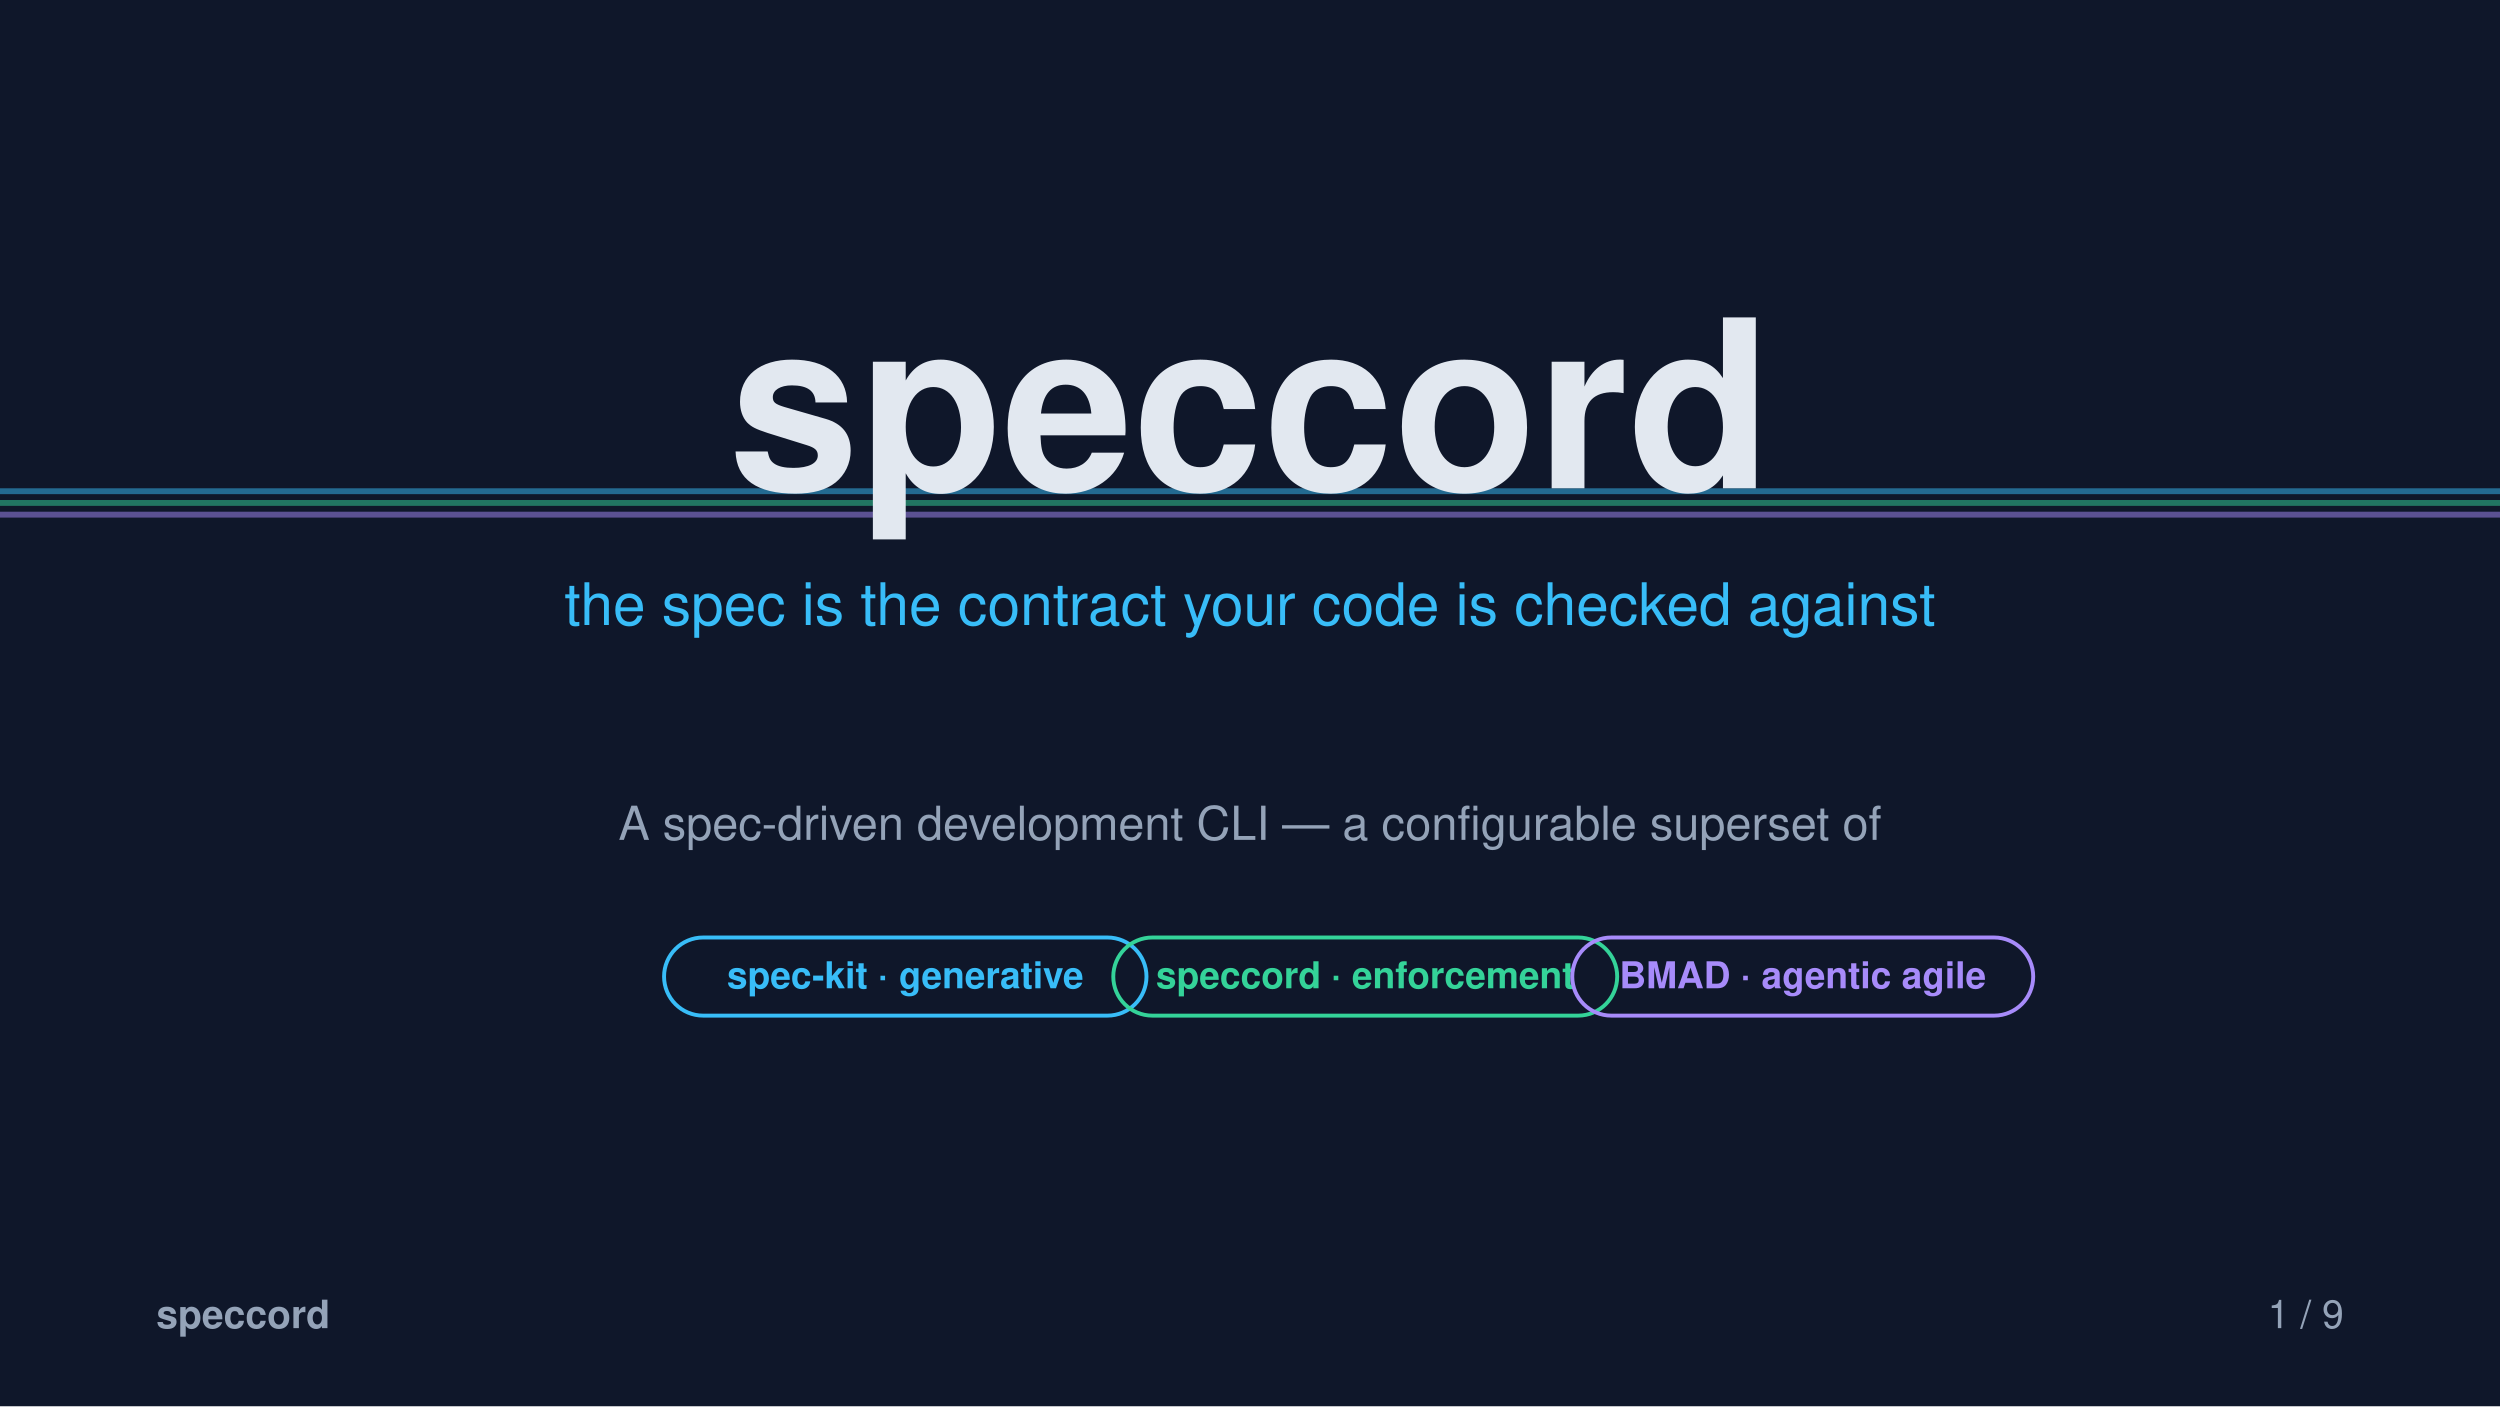
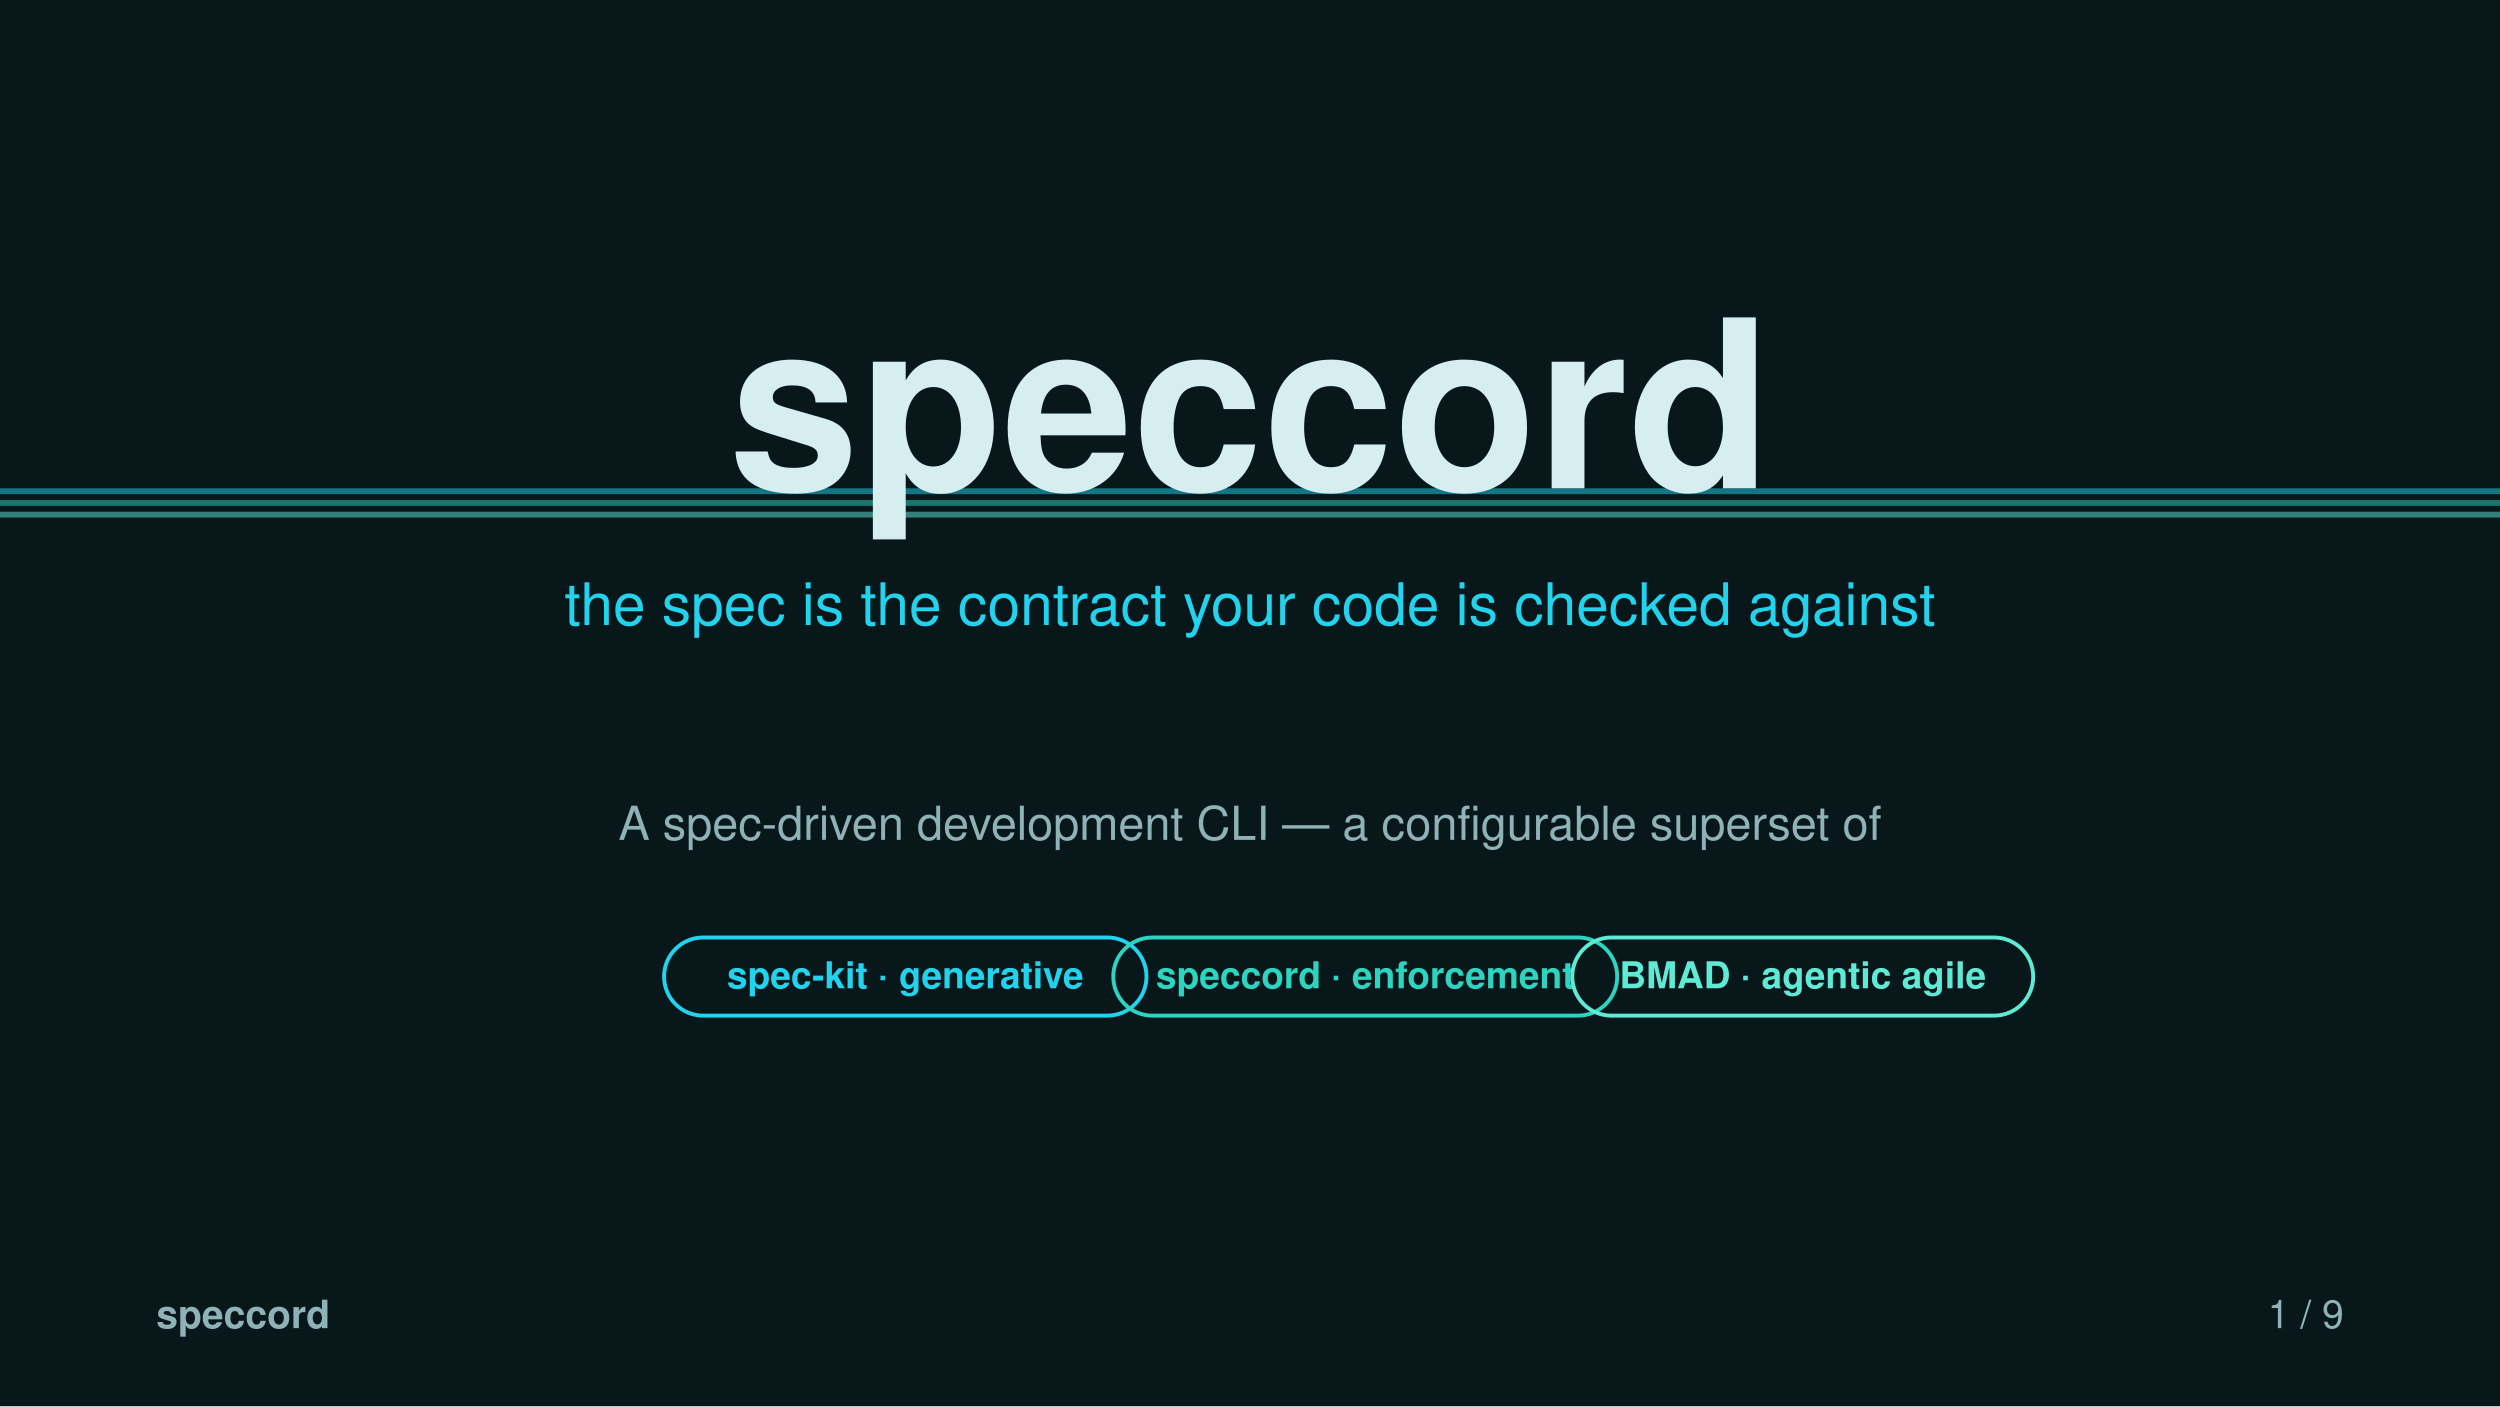
<svg xmlns="http://www.w3.org/2000/svg" viewBox="0 0 1280 720" width="1280" height="720" role="img">
-   <rect x="0" y="0" width="1280" height="720" rx="0" fill="#0f172a" opacity="1.0" />
-   <rect x="0" y="250" width="1280" height="3" rx="0" fill="#38bdf8" opacity="0.5" />
-   <rect x="0" y="256" width="1280" height="3" rx="0" fill="#34d399" opacity="0.5" />
-   <rect x="0" y="262" width="1280" height="3" rx="0" fill="#a78bfa" opacity="0.5" />
-   <text x="640.0" y="250" font-family="'Helvetica Neue', Helvetica, Arial, sans-serif" font-size="120" font-weight="bold" fill="#e2e8f0" text-anchor="middle" opacity="1.0">speccord</text>
-   <text x="640.0" y="320" font-family="'Helvetica Neue', Helvetica, Arial, sans-serif" font-size="30" font-weight="normal" fill="#38bdf8" text-anchor="middle" opacity="1.0">the spec is the contract your code is checked against</text>
-   <text x="640.0" y="430" font-family="'Helvetica Neue', Helvetica, Arial, sans-serif" font-size="24" font-weight="normal" fill="#94a3b8" text-anchor="middle" opacity="1.0">A spec-driven development CLI — a configurable superset of</text>
-   <rect x="340.0" y="480" width="247" height="40" rx="20" fill="none" opacity="1.0" stroke="#38bdf8" stroke-width="2" />
-   <text x="463.5" y="506" font-family="'Helvetica Neue', Helvetica, Arial, sans-serif" font-size="19" font-weight="bold" fill="#38bdf8" text-anchor="middle" opacity="1.0">spec-kit · generative</text>
-   <rect x="570.0" y="480" width="258" height="40" rx="20" fill="none" opacity="1.0" stroke="#34d399" stroke-width="2" />
-   <text x="699.0" y="506" font-family="'Helvetica Neue', Helvetica, Arial, sans-serif" font-size="19" font-weight="bold" fill="#34d399" text-anchor="middle" opacity="1.0">speccord · enforcement</text>
-   <rect x="805.0" y="480" width="236" height="40" rx="20" fill="none" opacity="1.0" stroke="#a78bfa" stroke-width="2" />
-   <text x="923.0" y="506" font-family="'Helvetica Neue', Helvetica, Arial, sans-serif" font-size="19" font-weight="bold" fill="#a78bfa" text-anchor="middle" opacity="1.0">BMAD · agentic agile</text>
-   <text x="80" y="680" font-family="'Helvetica Neue', Helvetica, Arial, sans-serif" font-size="20" font-weight="bold" fill="#94a3b8" text-anchor="start" opacity="1.0">speccord</text>
-   <text x="1200" y="680" font-family="'Helvetica Neue', Helvetica, Arial, sans-serif" font-size="20" font-weight="normal" fill="#94a3b8" text-anchor="end" opacity="1.0">1 / 9</text>
+   <rect x="0" y="0" width="1280" height="720" rx="0" fill="#07171a" opacity="1.0" />
+   <rect x="0" y="250" width="1280" height="3" rx="0" fill="#22d3ee" opacity="0.5" />
+   <rect x="0" y="256" width="1280" height="3" rx="0" fill="#2dd4bf" opacity="0.5" />
+   <rect x="0" y="262" width="1280" height="3" rx="0" fill="#5eead4" opacity="0.5" />
+   <text x="640.0" y="250" font-family="'Helvetica Neue', Helvetica, Arial, sans-serif" font-size="120" font-weight="bold" fill="#d6eef0" text-anchor="middle" opacity="1.0">speccord</text>
+   <text x="640.0" y="320" font-family="'Helvetica Neue', Helvetica, Arial, sans-serif" font-size="30" font-weight="normal" fill="#22d3ee" text-anchor="middle" opacity="1.0">the spec is the contract your code is checked against</text>
+   <text x="640.0" y="430" font-family="'Helvetica Neue', Helvetica, Arial, sans-serif" font-size="24" font-weight="normal" fill="#8fb2b6" text-anchor="middle" opacity="1.0">A spec-driven development CLI — a configurable superset of</text>
+   <rect x="340.0" y="480" width="247" height="40" rx="20" fill="none" opacity="1.0" stroke="#22d3ee" stroke-width="2" />
+   <text x="463.5" y="506" font-family="'Helvetica Neue', Helvetica, Arial, sans-serif" font-size="19" font-weight="bold" fill="#22d3ee" text-anchor="middle" opacity="1.0">spec-kit · generative</text>
+   <rect x="570.0" y="480" width="258" height="40" rx="20" fill="none" opacity="1.0" stroke="#2dd4bf" stroke-width="2" />
+   <text x="699.0" y="506" font-family="'Helvetica Neue', Helvetica, Arial, sans-serif" font-size="19" font-weight="bold" fill="#2dd4bf" text-anchor="middle" opacity="1.0">speccord · enforcement</text>
+   <rect x="805.0" y="480" width="236" height="40" rx="20" fill="none" opacity="1.0" stroke="#5eead4" stroke-width="2" />
+   <text x="923.0" y="506" font-family="'Helvetica Neue', Helvetica, Arial, sans-serif" font-size="19" font-weight="bold" fill="#5eead4" text-anchor="middle" opacity="1.0">BMAD · agentic agile</text>
+   <text x="80" y="680" font-family="'Helvetica Neue', Helvetica, Arial, sans-serif" font-size="20" font-weight="bold" fill="#8fb2b6" text-anchor="start" opacity="1.0">speccord</text>
+   <text x="1200" y="680" font-family="'Helvetica Neue', Helvetica, Arial, sans-serif" font-size="20" font-weight="normal" fill="#8fb2b6" text-anchor="end" opacity="1.0">1 / 9</text>
</svg>
